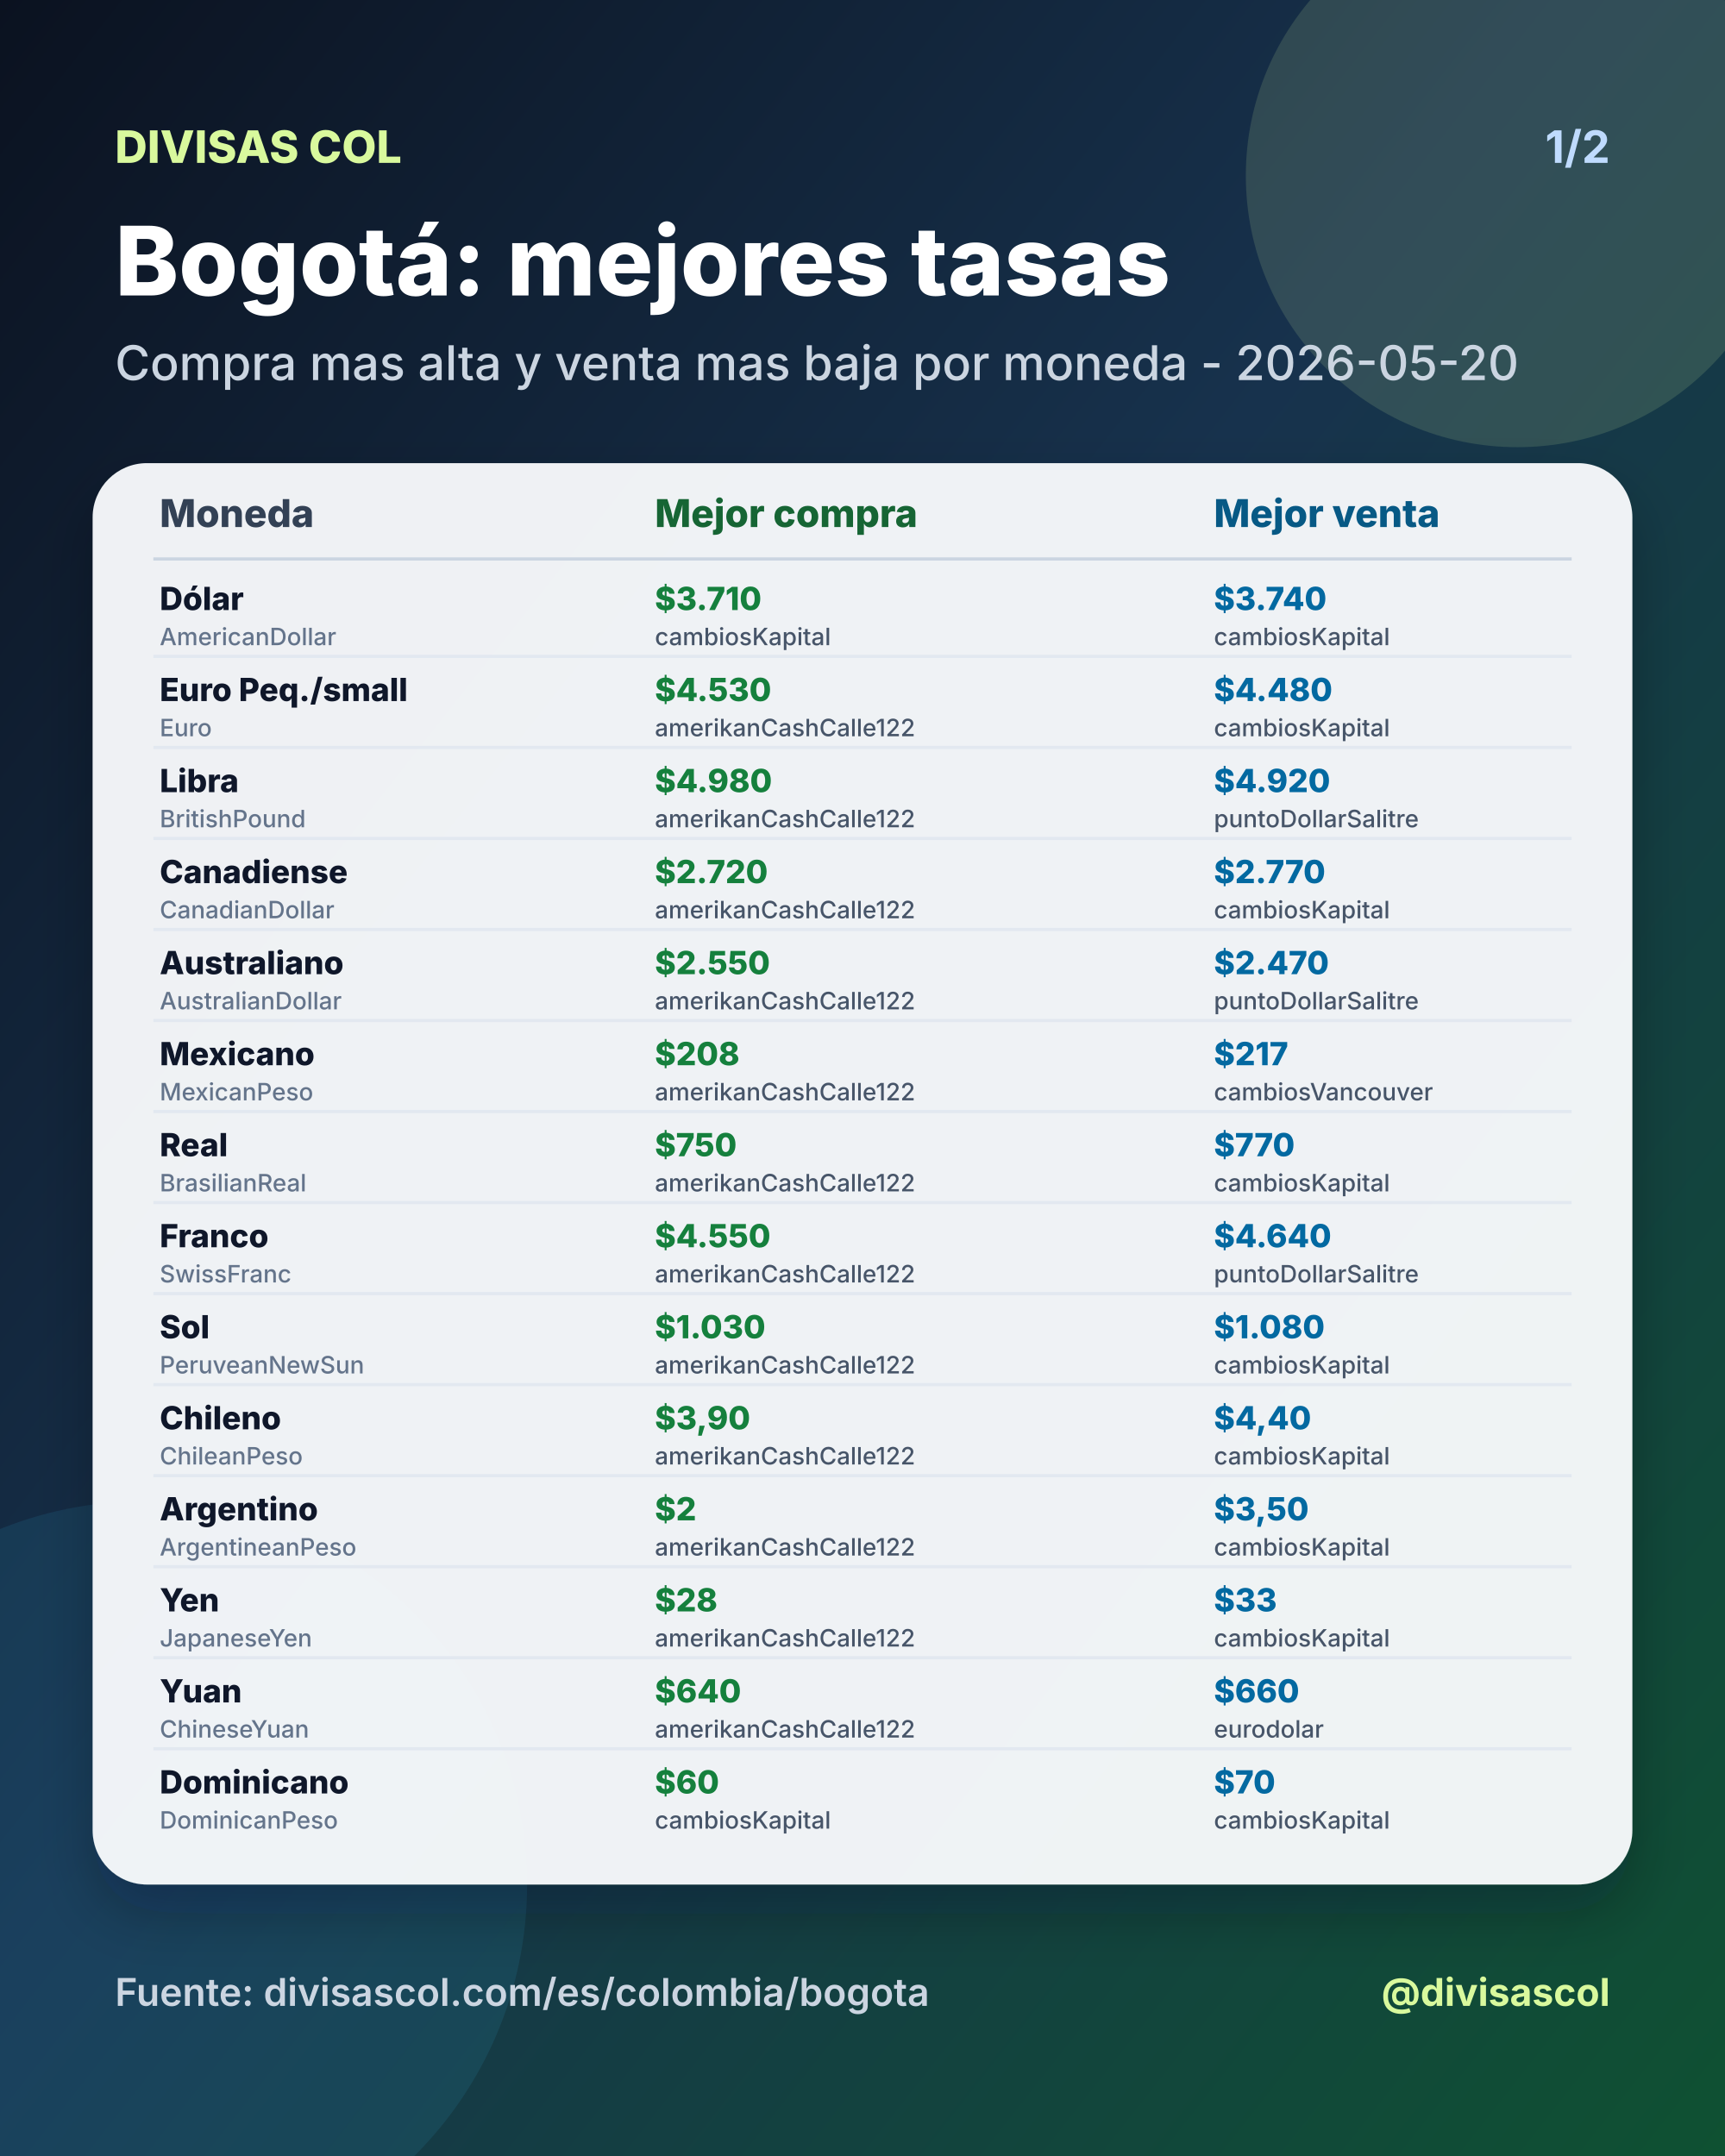
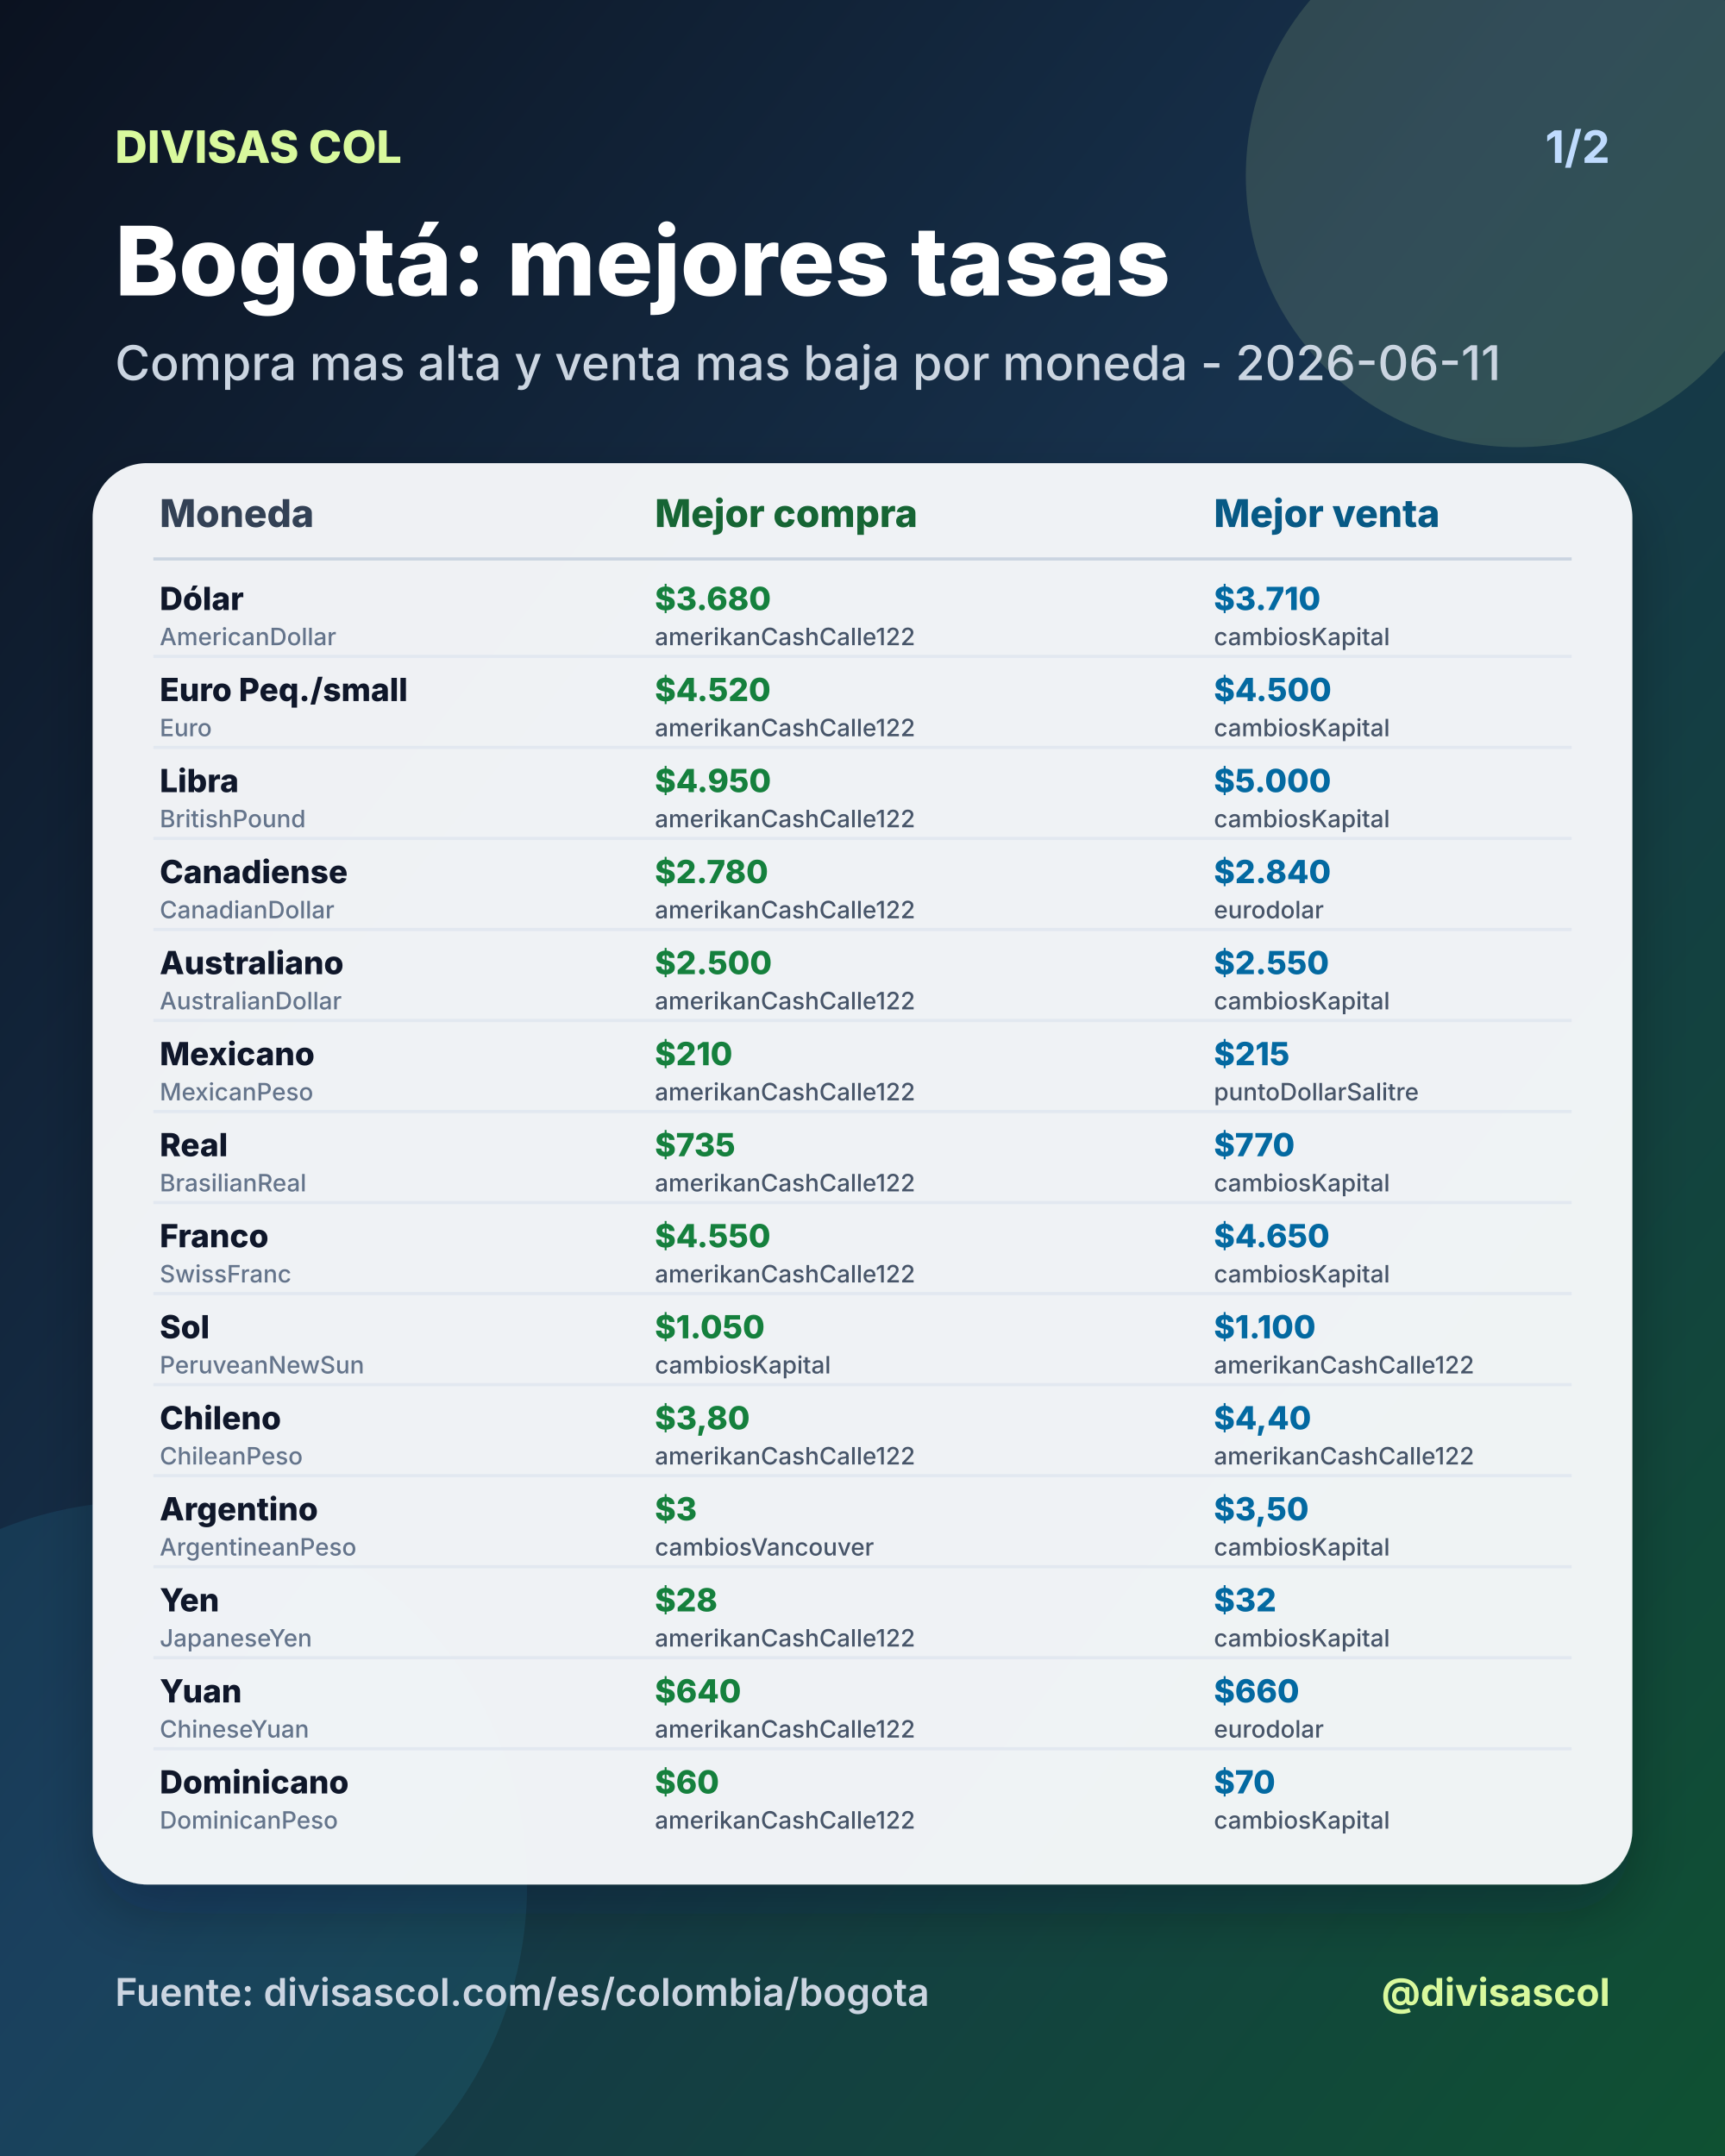
<svg xmlns="http://www.w3.org/2000/svg" width="1080" height="1350" viewBox="0 0 1080 1350">
  <defs>
    <linearGradient id="bg" x1="0" y1="0" x2="1" y2="1">
      <stop offset="0%" stop-color="#0b1220" />
      <stop offset="46%" stop-color="#17324d" />
      <stop offset="100%" stop-color="#0f5132" />
    </linearGradient>
    <filter id="shadow" x="-20%" y="-20%" width="140%" height="140%">
      <feDropShadow dx="0" dy="18" stdDeviation="18" flood-color="#020617" flood-opacity="0.28" />
    </filter>
  </defs>
  <rect width="1080" height="1350" fill="url(#bg)" />
  <circle cx="950" cy="110" r="170" fill="#d9f99d" opacity="0.14" />
  <circle cx="90" cy="1180" r="240" fill="#38bdf8" opacity="0.10" />
  <text x="72" y="102" fill="#d9f99d" font-size="28" font-family="Inter, Arial, sans-serif" font-weight="800" text-anchor="start">DIVISAS COL</text>
  <text x="1008" y="102" fill="#bfdbfe" font-size="28" font-family="Inter, Arial, sans-serif" font-weight="700" text-anchor="end">1/2</text>
  <text x="72" y="185" fill="#ffffff" font-size="60" font-family="Inter, Arial, sans-serif" font-weight="800" text-anchor="start">Bogotá: mejores tasas</text>
-   <text x="72" y="238" fill="#cbd5e1" font-size="30" font-family="Inter, Arial, sans-serif" font-weight="500" text-anchor="start">Compra mas alta y venta mas baja por moneda - 2026-05-20</text>
+   <text x="72" y="238" fill="#cbd5e1" font-size="30" font-family="Inter, Arial, sans-serif" font-weight="500" text-anchor="start">Compra mas alta y venta mas baja por moneda - 2026-06-11</text>
  <rect x="58" y="290" width="964" height="890" rx="34" fill="#f8fafc" opacity="0.96" filter="url(#shadow)" />
  <text x="100" y="330" fill="#334155" font-size="24" font-family="Inter, Arial, sans-serif" font-weight="800" text-anchor="start">Moneda</text>
  <text x="410" y="330" fill="#166534" font-size="24" font-family="Inter, Arial, sans-serif" font-weight="800" text-anchor="start">Mejor compra</text>
  <text x="760" y="330" fill="#075985" font-size="24" font-family="Inter, Arial, sans-serif" font-weight="800" text-anchor="start">Mejor venta</text>
  <line x1="96" y1="350" x2="984" y2="350" stroke="#cbd5e1" stroke-width="2" />
  <text x="100" y="382" fill="#0f172a" font-size="20" font-family="Inter, Arial, sans-serif" font-weight="800" text-anchor="start">Dólar</text>
  <text x="100" y="404" fill="#64748b" font-size="15" font-family="Inter, Arial, sans-serif" font-weight="500" text-anchor="start">AmericanDollar</text>
-   <text x="410" y="382" fill="#15803d" font-size="20" font-family="Inter, Arial, sans-serif" font-weight="800" text-anchor="start">$3.710</text>
-   <text x="410" y="404" fill="#475569" font-size="15" font-family="Inter, Arial, sans-serif" font-weight="500" text-anchor="start">cambiosKapital</text>
-   <text x="760" y="382" fill="#0369a1" font-size="20" font-family="Inter, Arial, sans-serif" font-weight="800" text-anchor="start">$3.740</text>
+   <text x="410" y="382" fill="#15803d" font-size="20" font-family="Inter, Arial, sans-serif" font-weight="800" text-anchor="start">$3.680</text>
+   <text x="410" y="404" fill="#475569" font-size="15" font-family="Inter, Arial, sans-serif" font-weight="500" text-anchor="start">amerikanCashCalle122</text>
+   <text x="760" y="382" fill="#0369a1" font-size="20" font-family="Inter, Arial, sans-serif" font-weight="800" text-anchor="start">$3.710</text>
  <text x="760" y="404" fill="#475569" font-size="15" font-family="Inter, Arial, sans-serif" font-weight="500" text-anchor="start">cambiosKapital</text>
  <line x1="96" y1="411" x2="984" y2="411" stroke="#e2e8f0" stroke-width="2" />
  <text x="100" y="439" fill="#0f172a" font-size="20" font-family="Inter, Arial, sans-serif" font-weight="800" text-anchor="start">Euro Peq./small</text>
  <text x="100" y="461" fill="#64748b" font-size="15" font-family="Inter, Arial, sans-serif" font-weight="500" text-anchor="start">Euro</text>
-   <text x="410" y="439" fill="#15803d" font-size="20" font-family="Inter, Arial, sans-serif" font-weight="800" text-anchor="start">$4.530</text>
+   <text x="410" y="439" fill="#15803d" font-size="20" font-family="Inter, Arial, sans-serif" font-weight="800" text-anchor="start">$4.520</text>
  <text x="410" y="461" fill="#475569" font-size="15" font-family="Inter, Arial, sans-serif" font-weight="500" text-anchor="start">amerikanCashCalle122</text>
-   <text x="760" y="439" fill="#0369a1" font-size="20" font-family="Inter, Arial, sans-serif" font-weight="800" text-anchor="start">$4.480</text>
+   <text x="760" y="439" fill="#0369a1" font-size="20" font-family="Inter, Arial, sans-serif" font-weight="800" text-anchor="start">$4.500</text>
  <text x="760" y="461" fill="#475569" font-size="15" font-family="Inter, Arial, sans-serif" font-weight="500" text-anchor="start">cambiosKapital</text>
  <line x1="96" y1="468" x2="984" y2="468" stroke="#e2e8f0" stroke-width="2" />
  <text x="100" y="496" fill="#0f172a" font-size="20" font-family="Inter, Arial, sans-serif" font-weight="800" text-anchor="start">Libra</text>
  <text x="100" y="518" fill="#64748b" font-size="15" font-family="Inter, Arial, sans-serif" font-weight="500" text-anchor="start">BritishPound</text>
-   <text x="410" y="496" fill="#15803d" font-size="20" font-family="Inter, Arial, sans-serif" font-weight="800" text-anchor="start">$4.980</text>
+   <text x="410" y="496" fill="#15803d" font-size="20" font-family="Inter, Arial, sans-serif" font-weight="800" text-anchor="start">$4.950</text>
  <text x="410" y="518" fill="#475569" font-size="15" font-family="Inter, Arial, sans-serif" font-weight="500" text-anchor="start">amerikanCashCalle122</text>
-   <text x="760" y="496" fill="#0369a1" font-size="20" font-family="Inter, Arial, sans-serif" font-weight="800" text-anchor="start">$4.920</text>
-   <text x="760" y="518" fill="#475569" font-size="15" font-family="Inter, Arial, sans-serif" font-weight="500" text-anchor="start">puntoDollarSalitre</text>
+   <text x="760" y="496" fill="#0369a1" font-size="20" font-family="Inter, Arial, sans-serif" font-weight="800" text-anchor="start">$5.000</text>
+   <text x="760" y="518" fill="#475569" font-size="15" font-family="Inter, Arial, sans-serif" font-weight="500" text-anchor="start">cambiosKapital</text>
  <line x1="96" y1="525" x2="984" y2="525" stroke="#e2e8f0" stroke-width="2" />
  <text x="100" y="553" fill="#0f172a" font-size="20" font-family="Inter, Arial, sans-serif" font-weight="800" text-anchor="start">Canadiense</text>
  <text x="100" y="575" fill="#64748b" font-size="15" font-family="Inter, Arial, sans-serif" font-weight="500" text-anchor="start">CanadianDollar</text>
-   <text x="410" y="553" fill="#15803d" font-size="20" font-family="Inter, Arial, sans-serif" font-weight="800" text-anchor="start">$2.720</text>
+   <text x="410" y="553" fill="#15803d" font-size="20" font-family="Inter, Arial, sans-serif" font-weight="800" text-anchor="start">$2.780</text>
  <text x="410" y="575" fill="#475569" font-size="15" font-family="Inter, Arial, sans-serif" font-weight="500" text-anchor="start">amerikanCashCalle122</text>
-   <text x="760" y="553" fill="#0369a1" font-size="20" font-family="Inter, Arial, sans-serif" font-weight="800" text-anchor="start">$2.770</text>
-   <text x="760" y="575" fill="#475569" font-size="15" font-family="Inter, Arial, sans-serif" font-weight="500" text-anchor="start">cambiosKapital</text>
+   <text x="760" y="553" fill="#0369a1" font-size="20" font-family="Inter, Arial, sans-serif" font-weight="800" text-anchor="start">$2.840</text>
+   <text x="760" y="575" fill="#475569" font-size="15" font-family="Inter, Arial, sans-serif" font-weight="500" text-anchor="start">eurodolar</text>
  <line x1="96" y1="582" x2="984" y2="582" stroke="#e2e8f0" stroke-width="2" />
  <text x="100" y="610" fill="#0f172a" font-size="20" font-family="Inter, Arial, sans-serif" font-weight="800" text-anchor="start">Australiano</text>
  <text x="100" y="632" fill="#64748b" font-size="15" font-family="Inter, Arial, sans-serif" font-weight="500" text-anchor="start">AustralianDollar</text>
-   <text x="410" y="610" fill="#15803d" font-size="20" font-family="Inter, Arial, sans-serif" font-weight="800" text-anchor="start">$2.550</text>
+   <text x="410" y="610" fill="#15803d" font-size="20" font-family="Inter, Arial, sans-serif" font-weight="800" text-anchor="start">$2.500</text>
  <text x="410" y="632" fill="#475569" font-size="15" font-family="Inter, Arial, sans-serif" font-weight="500" text-anchor="start">amerikanCashCalle122</text>
-   <text x="760" y="610" fill="#0369a1" font-size="20" font-family="Inter, Arial, sans-serif" font-weight="800" text-anchor="start">$2.470</text>
-   <text x="760" y="632" fill="#475569" font-size="15" font-family="Inter, Arial, sans-serif" font-weight="500" text-anchor="start">puntoDollarSalitre</text>
+   <text x="760" y="610" fill="#0369a1" font-size="20" font-family="Inter, Arial, sans-serif" font-weight="800" text-anchor="start">$2.550</text>
+   <text x="760" y="632" fill="#475569" font-size="15" font-family="Inter, Arial, sans-serif" font-weight="500" text-anchor="start">cambiosKapital</text>
  <line x1="96" y1="639" x2="984" y2="639" stroke="#e2e8f0" stroke-width="2" />
  <text x="100" y="667" fill="#0f172a" font-size="20" font-family="Inter, Arial, sans-serif" font-weight="800" text-anchor="start">Mexicano</text>
  <text x="100" y="689" fill="#64748b" font-size="15" font-family="Inter, Arial, sans-serif" font-weight="500" text-anchor="start">MexicanPeso</text>
-   <text x="410" y="667" fill="#15803d" font-size="20" font-family="Inter, Arial, sans-serif" font-weight="800" text-anchor="start">$208</text>
+   <text x="410" y="667" fill="#15803d" font-size="20" font-family="Inter, Arial, sans-serif" font-weight="800" text-anchor="start">$210</text>
  <text x="410" y="689" fill="#475569" font-size="15" font-family="Inter, Arial, sans-serif" font-weight="500" text-anchor="start">amerikanCashCalle122</text>
-   <text x="760" y="667" fill="#0369a1" font-size="20" font-family="Inter, Arial, sans-serif" font-weight="800" text-anchor="start">$217</text>
-   <text x="760" y="689" fill="#475569" font-size="15" font-family="Inter, Arial, sans-serif" font-weight="500" text-anchor="start">cambiosVancouver</text>
+   <text x="760" y="667" fill="#0369a1" font-size="20" font-family="Inter, Arial, sans-serif" font-weight="800" text-anchor="start">$215</text>
+   <text x="760" y="689" fill="#475569" font-size="15" font-family="Inter, Arial, sans-serif" font-weight="500" text-anchor="start">puntoDollarSalitre</text>
  <line x1="96" y1="696" x2="984" y2="696" stroke="#e2e8f0" stroke-width="2" />
  <text x="100" y="724" fill="#0f172a" font-size="20" font-family="Inter, Arial, sans-serif" font-weight="800" text-anchor="start">Real</text>
  <text x="100" y="746" fill="#64748b" font-size="15" font-family="Inter, Arial, sans-serif" font-weight="500" text-anchor="start">BrasilianReal</text>
-   <text x="410" y="724" fill="#15803d" font-size="20" font-family="Inter, Arial, sans-serif" font-weight="800" text-anchor="start">$750</text>
+   <text x="410" y="724" fill="#15803d" font-size="20" font-family="Inter, Arial, sans-serif" font-weight="800" text-anchor="start">$735</text>
  <text x="410" y="746" fill="#475569" font-size="15" font-family="Inter, Arial, sans-serif" font-weight="500" text-anchor="start">amerikanCashCalle122</text>
  <text x="760" y="724" fill="#0369a1" font-size="20" font-family="Inter, Arial, sans-serif" font-weight="800" text-anchor="start">$770</text>
  <text x="760" y="746" fill="#475569" font-size="15" font-family="Inter, Arial, sans-serif" font-weight="500" text-anchor="start">cambiosKapital</text>
  <line x1="96" y1="753" x2="984" y2="753" stroke="#e2e8f0" stroke-width="2" />
  <text x="100" y="781" fill="#0f172a" font-size="20" font-family="Inter, Arial, sans-serif" font-weight="800" text-anchor="start">Franco</text>
  <text x="100" y="803" fill="#64748b" font-size="15" font-family="Inter, Arial, sans-serif" font-weight="500" text-anchor="start">SwissFranc</text>
  <text x="410" y="781" fill="#15803d" font-size="20" font-family="Inter, Arial, sans-serif" font-weight="800" text-anchor="start">$4.550</text>
  <text x="410" y="803" fill="#475569" font-size="15" font-family="Inter, Arial, sans-serif" font-weight="500" text-anchor="start">amerikanCashCalle122</text>
-   <text x="760" y="781" fill="#0369a1" font-size="20" font-family="Inter, Arial, sans-serif" font-weight="800" text-anchor="start">$4.640</text>
-   <text x="760" y="803" fill="#475569" font-size="15" font-family="Inter, Arial, sans-serif" font-weight="500" text-anchor="start">puntoDollarSalitre</text>
+   <text x="760" y="781" fill="#0369a1" font-size="20" font-family="Inter, Arial, sans-serif" font-weight="800" text-anchor="start">$4.650</text>
+   <text x="760" y="803" fill="#475569" font-size="15" font-family="Inter, Arial, sans-serif" font-weight="500" text-anchor="start">cambiosKapital</text>
  <line x1="96" y1="810" x2="984" y2="810" stroke="#e2e8f0" stroke-width="2" />
  <text x="100" y="838" fill="#0f172a" font-size="20" font-family="Inter, Arial, sans-serif" font-weight="800" text-anchor="start">Sol</text>
  <text x="100" y="860" fill="#64748b" font-size="15" font-family="Inter, Arial, sans-serif" font-weight="500" text-anchor="start">PeruveanNewSun</text>
-   <text x="410" y="838" fill="#15803d" font-size="20" font-family="Inter, Arial, sans-serif" font-weight="800" text-anchor="start">$1.030</text>
-   <text x="410" y="860" fill="#475569" font-size="15" font-family="Inter, Arial, sans-serif" font-weight="500" text-anchor="start">amerikanCashCalle122</text>
-   <text x="760" y="838" fill="#0369a1" font-size="20" font-family="Inter, Arial, sans-serif" font-weight="800" text-anchor="start">$1.080</text>
-   <text x="760" y="860" fill="#475569" font-size="15" font-family="Inter, Arial, sans-serif" font-weight="500" text-anchor="start">cambiosKapital</text>
+   <text x="410" y="838" fill="#15803d" font-size="20" font-family="Inter, Arial, sans-serif" font-weight="800" text-anchor="start">$1.050</text>
+   <text x="410" y="860" fill="#475569" font-size="15" font-family="Inter, Arial, sans-serif" font-weight="500" text-anchor="start">cambiosKapital</text>
+   <text x="760" y="838" fill="#0369a1" font-size="20" font-family="Inter, Arial, sans-serif" font-weight="800" text-anchor="start">$1.100</text>
+   <text x="760" y="860" fill="#475569" font-size="15" font-family="Inter, Arial, sans-serif" font-weight="500" text-anchor="start">amerikanCashCalle122</text>
  <line x1="96" y1="867" x2="984" y2="867" stroke="#e2e8f0" stroke-width="2" />
  <text x="100" y="895" fill="#0f172a" font-size="20" font-family="Inter, Arial, sans-serif" font-weight="800" text-anchor="start">Chileno</text>
  <text x="100" y="917" fill="#64748b" font-size="15" font-family="Inter, Arial, sans-serif" font-weight="500" text-anchor="start">ChileanPeso</text>
-   <text x="410" y="895" fill="#15803d" font-size="20" font-family="Inter, Arial, sans-serif" font-weight="800" text-anchor="start">$3,90</text>
+   <text x="410" y="895" fill="#15803d" font-size="20" font-family="Inter, Arial, sans-serif" font-weight="800" text-anchor="start">$3,80</text>
  <text x="410" y="917" fill="#475569" font-size="15" font-family="Inter, Arial, sans-serif" font-weight="500" text-anchor="start">amerikanCashCalle122</text>
  <text x="760" y="895" fill="#0369a1" font-size="20" font-family="Inter, Arial, sans-serif" font-weight="800" text-anchor="start">$4,40</text>
-   <text x="760" y="917" fill="#475569" font-size="15" font-family="Inter, Arial, sans-serif" font-weight="500" text-anchor="start">cambiosKapital</text>
+   <text x="760" y="917" fill="#475569" font-size="15" font-family="Inter, Arial, sans-serif" font-weight="500" text-anchor="start">amerikanCashCalle122</text>
  <line x1="96" y1="924" x2="984" y2="924" stroke="#e2e8f0" stroke-width="2" />
  <text x="100" y="952" fill="#0f172a" font-size="20" font-family="Inter, Arial, sans-serif" font-weight="800" text-anchor="start">Argentino</text>
  <text x="100" y="974" fill="#64748b" font-size="15" font-family="Inter, Arial, sans-serif" font-weight="500" text-anchor="start">ArgentineanPeso</text>
-   <text x="410" y="952" fill="#15803d" font-size="20" font-family="Inter, Arial, sans-serif" font-weight="800" text-anchor="start">$2</text>
-   <text x="410" y="974" fill="#475569" font-size="15" font-family="Inter, Arial, sans-serif" font-weight="500" text-anchor="start">amerikanCashCalle122</text>
+   <text x="410" y="952" fill="#15803d" font-size="20" font-family="Inter, Arial, sans-serif" font-weight="800" text-anchor="start">$3</text>
+   <text x="410" y="974" fill="#475569" font-size="15" font-family="Inter, Arial, sans-serif" font-weight="500" text-anchor="start">cambiosVancouver</text>
  <text x="760" y="952" fill="#0369a1" font-size="20" font-family="Inter, Arial, sans-serif" font-weight="800" text-anchor="start">$3,50</text>
  <text x="760" y="974" fill="#475569" font-size="15" font-family="Inter, Arial, sans-serif" font-weight="500" text-anchor="start">cambiosKapital</text>
  <line x1="96" y1="981" x2="984" y2="981" stroke="#e2e8f0" stroke-width="2" />
  <text x="100" y="1009" fill="#0f172a" font-size="20" font-family="Inter, Arial, sans-serif" font-weight="800" text-anchor="start">Yen</text>
  <text x="100" y="1031" fill="#64748b" font-size="15" font-family="Inter, Arial, sans-serif" font-weight="500" text-anchor="start">JapaneseYen</text>
  <text x="410" y="1009" fill="#15803d" font-size="20" font-family="Inter, Arial, sans-serif" font-weight="800" text-anchor="start">$28</text>
  <text x="410" y="1031" fill="#475569" font-size="15" font-family="Inter, Arial, sans-serif" font-weight="500" text-anchor="start">amerikanCashCalle122</text>
-   <text x="760" y="1009" fill="#0369a1" font-size="20" font-family="Inter, Arial, sans-serif" font-weight="800" text-anchor="start">$33</text>
+   <text x="760" y="1009" fill="#0369a1" font-size="20" font-family="Inter, Arial, sans-serif" font-weight="800" text-anchor="start">$32</text>
  <text x="760" y="1031" fill="#475569" font-size="15" font-family="Inter, Arial, sans-serif" font-weight="500" text-anchor="start">cambiosKapital</text>
  <line x1="96" y1="1038" x2="984" y2="1038" stroke="#e2e8f0" stroke-width="2" />
  <text x="100" y="1066" fill="#0f172a" font-size="20" font-family="Inter, Arial, sans-serif" font-weight="800" text-anchor="start">Yuan</text>
  <text x="100" y="1088" fill="#64748b" font-size="15" font-family="Inter, Arial, sans-serif" font-weight="500" text-anchor="start">ChineseYuan</text>
  <text x="410" y="1066" fill="#15803d" font-size="20" font-family="Inter, Arial, sans-serif" font-weight="800" text-anchor="start">$640</text>
  <text x="410" y="1088" fill="#475569" font-size="15" font-family="Inter, Arial, sans-serif" font-weight="500" text-anchor="start">amerikanCashCalle122</text>
  <text x="760" y="1066" fill="#0369a1" font-size="20" font-family="Inter, Arial, sans-serif" font-weight="800" text-anchor="start">$660</text>
  <text x="760" y="1088" fill="#475569" font-size="15" font-family="Inter, Arial, sans-serif" font-weight="500" text-anchor="start">eurodolar</text>
  <line x1="96" y1="1095" x2="984" y2="1095" stroke="#e2e8f0" stroke-width="2" />
  <text x="100" y="1123" fill="#0f172a" font-size="20" font-family="Inter, Arial, sans-serif" font-weight="800" text-anchor="start">Dominicano</text>
  <text x="100" y="1145" fill="#64748b" font-size="15" font-family="Inter, Arial, sans-serif" font-weight="500" text-anchor="start">DominicanPeso</text>
  <text x="410" y="1123" fill="#15803d" font-size="20" font-family="Inter, Arial, sans-serif" font-weight="800" text-anchor="start">$60</text>
-   <text x="410" y="1145" fill="#475569" font-size="15" font-family="Inter, Arial, sans-serif" font-weight="500" text-anchor="start">cambiosKapital</text>
+   <text x="410" y="1145" fill="#475569" font-size="15" font-family="Inter, Arial, sans-serif" font-weight="500" text-anchor="start">amerikanCashCalle122</text>
  <text x="760" y="1123" fill="#0369a1" font-size="20" font-family="Inter, Arial, sans-serif" font-weight="800" text-anchor="start">$70</text>
  <text x="760" y="1145" fill="#475569" font-size="15" font-family="Inter, Arial, sans-serif" font-weight="500" text-anchor="start">cambiosKapital</text>
  <text x="72" y="1256" fill="#cbd5e1" font-size="24" font-family="Inter, Arial, sans-serif" font-weight="600" text-anchor="start">Fuente: divisascol.com/es/colombia/bogota</text>
  <text x="1008" y="1256" fill="#d9f99d" font-size="24" font-family="Inter, Arial, sans-serif" font-weight="700" text-anchor="end">@divisascol</text>
</svg>
